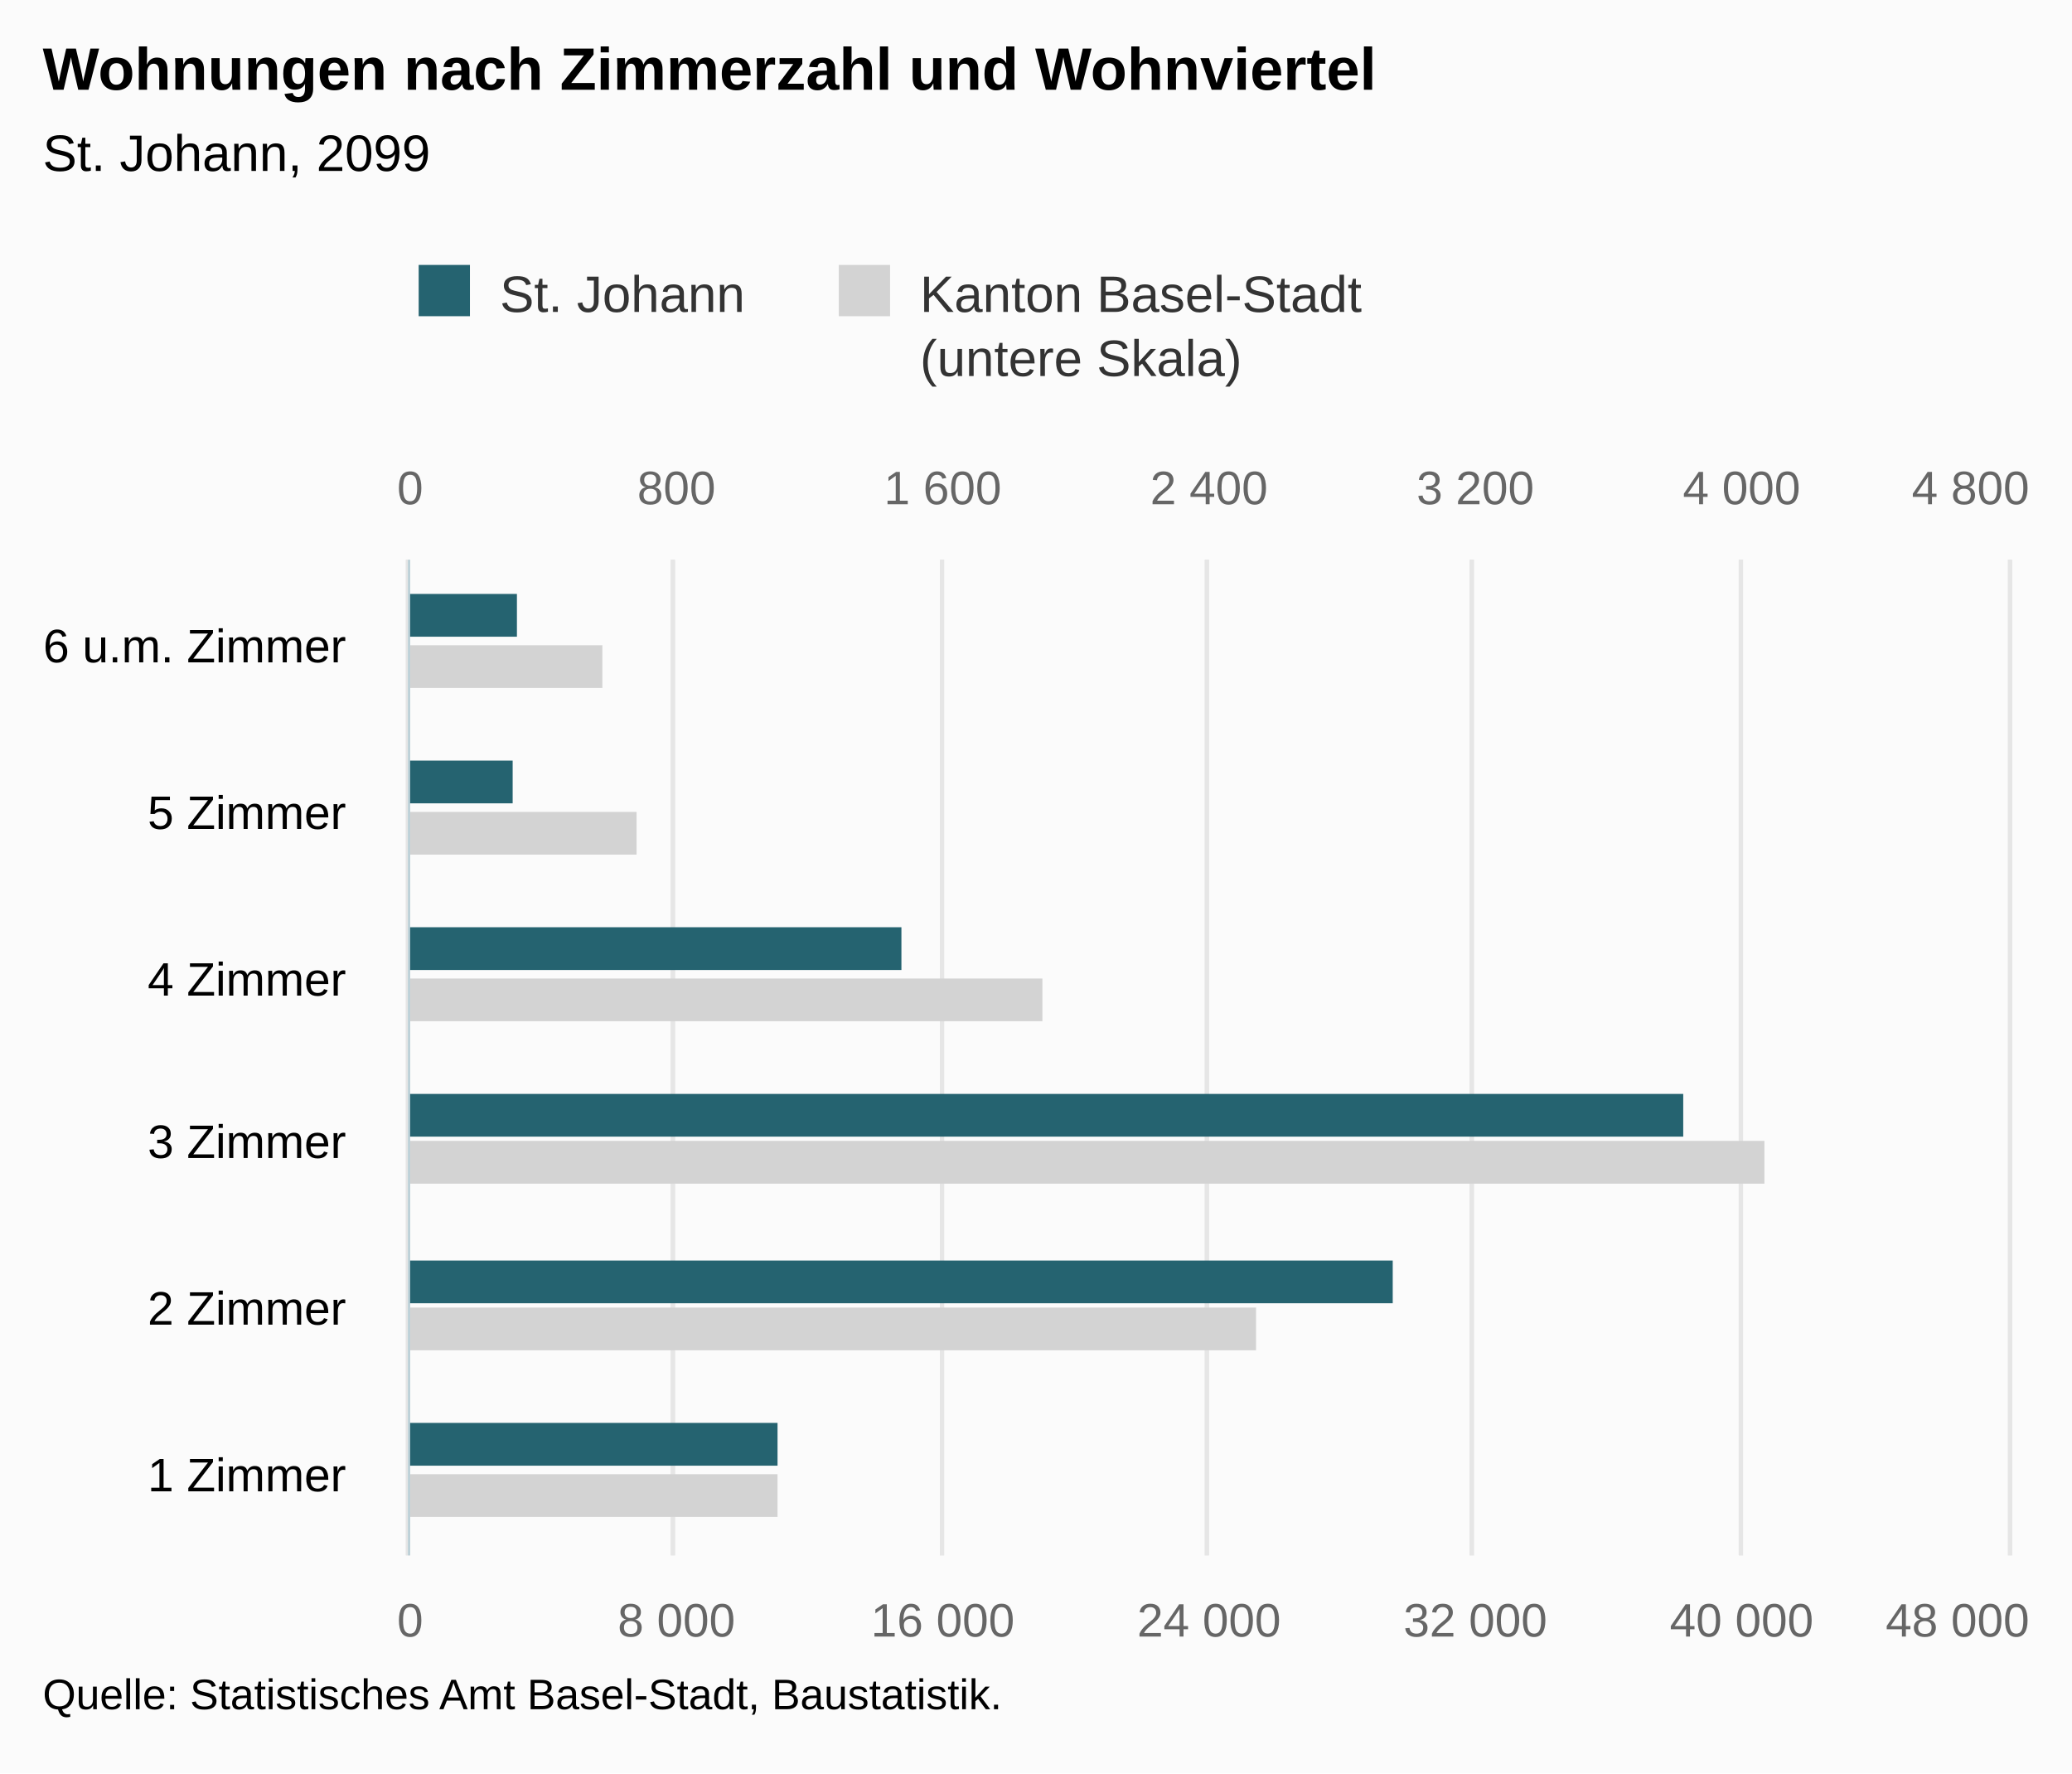
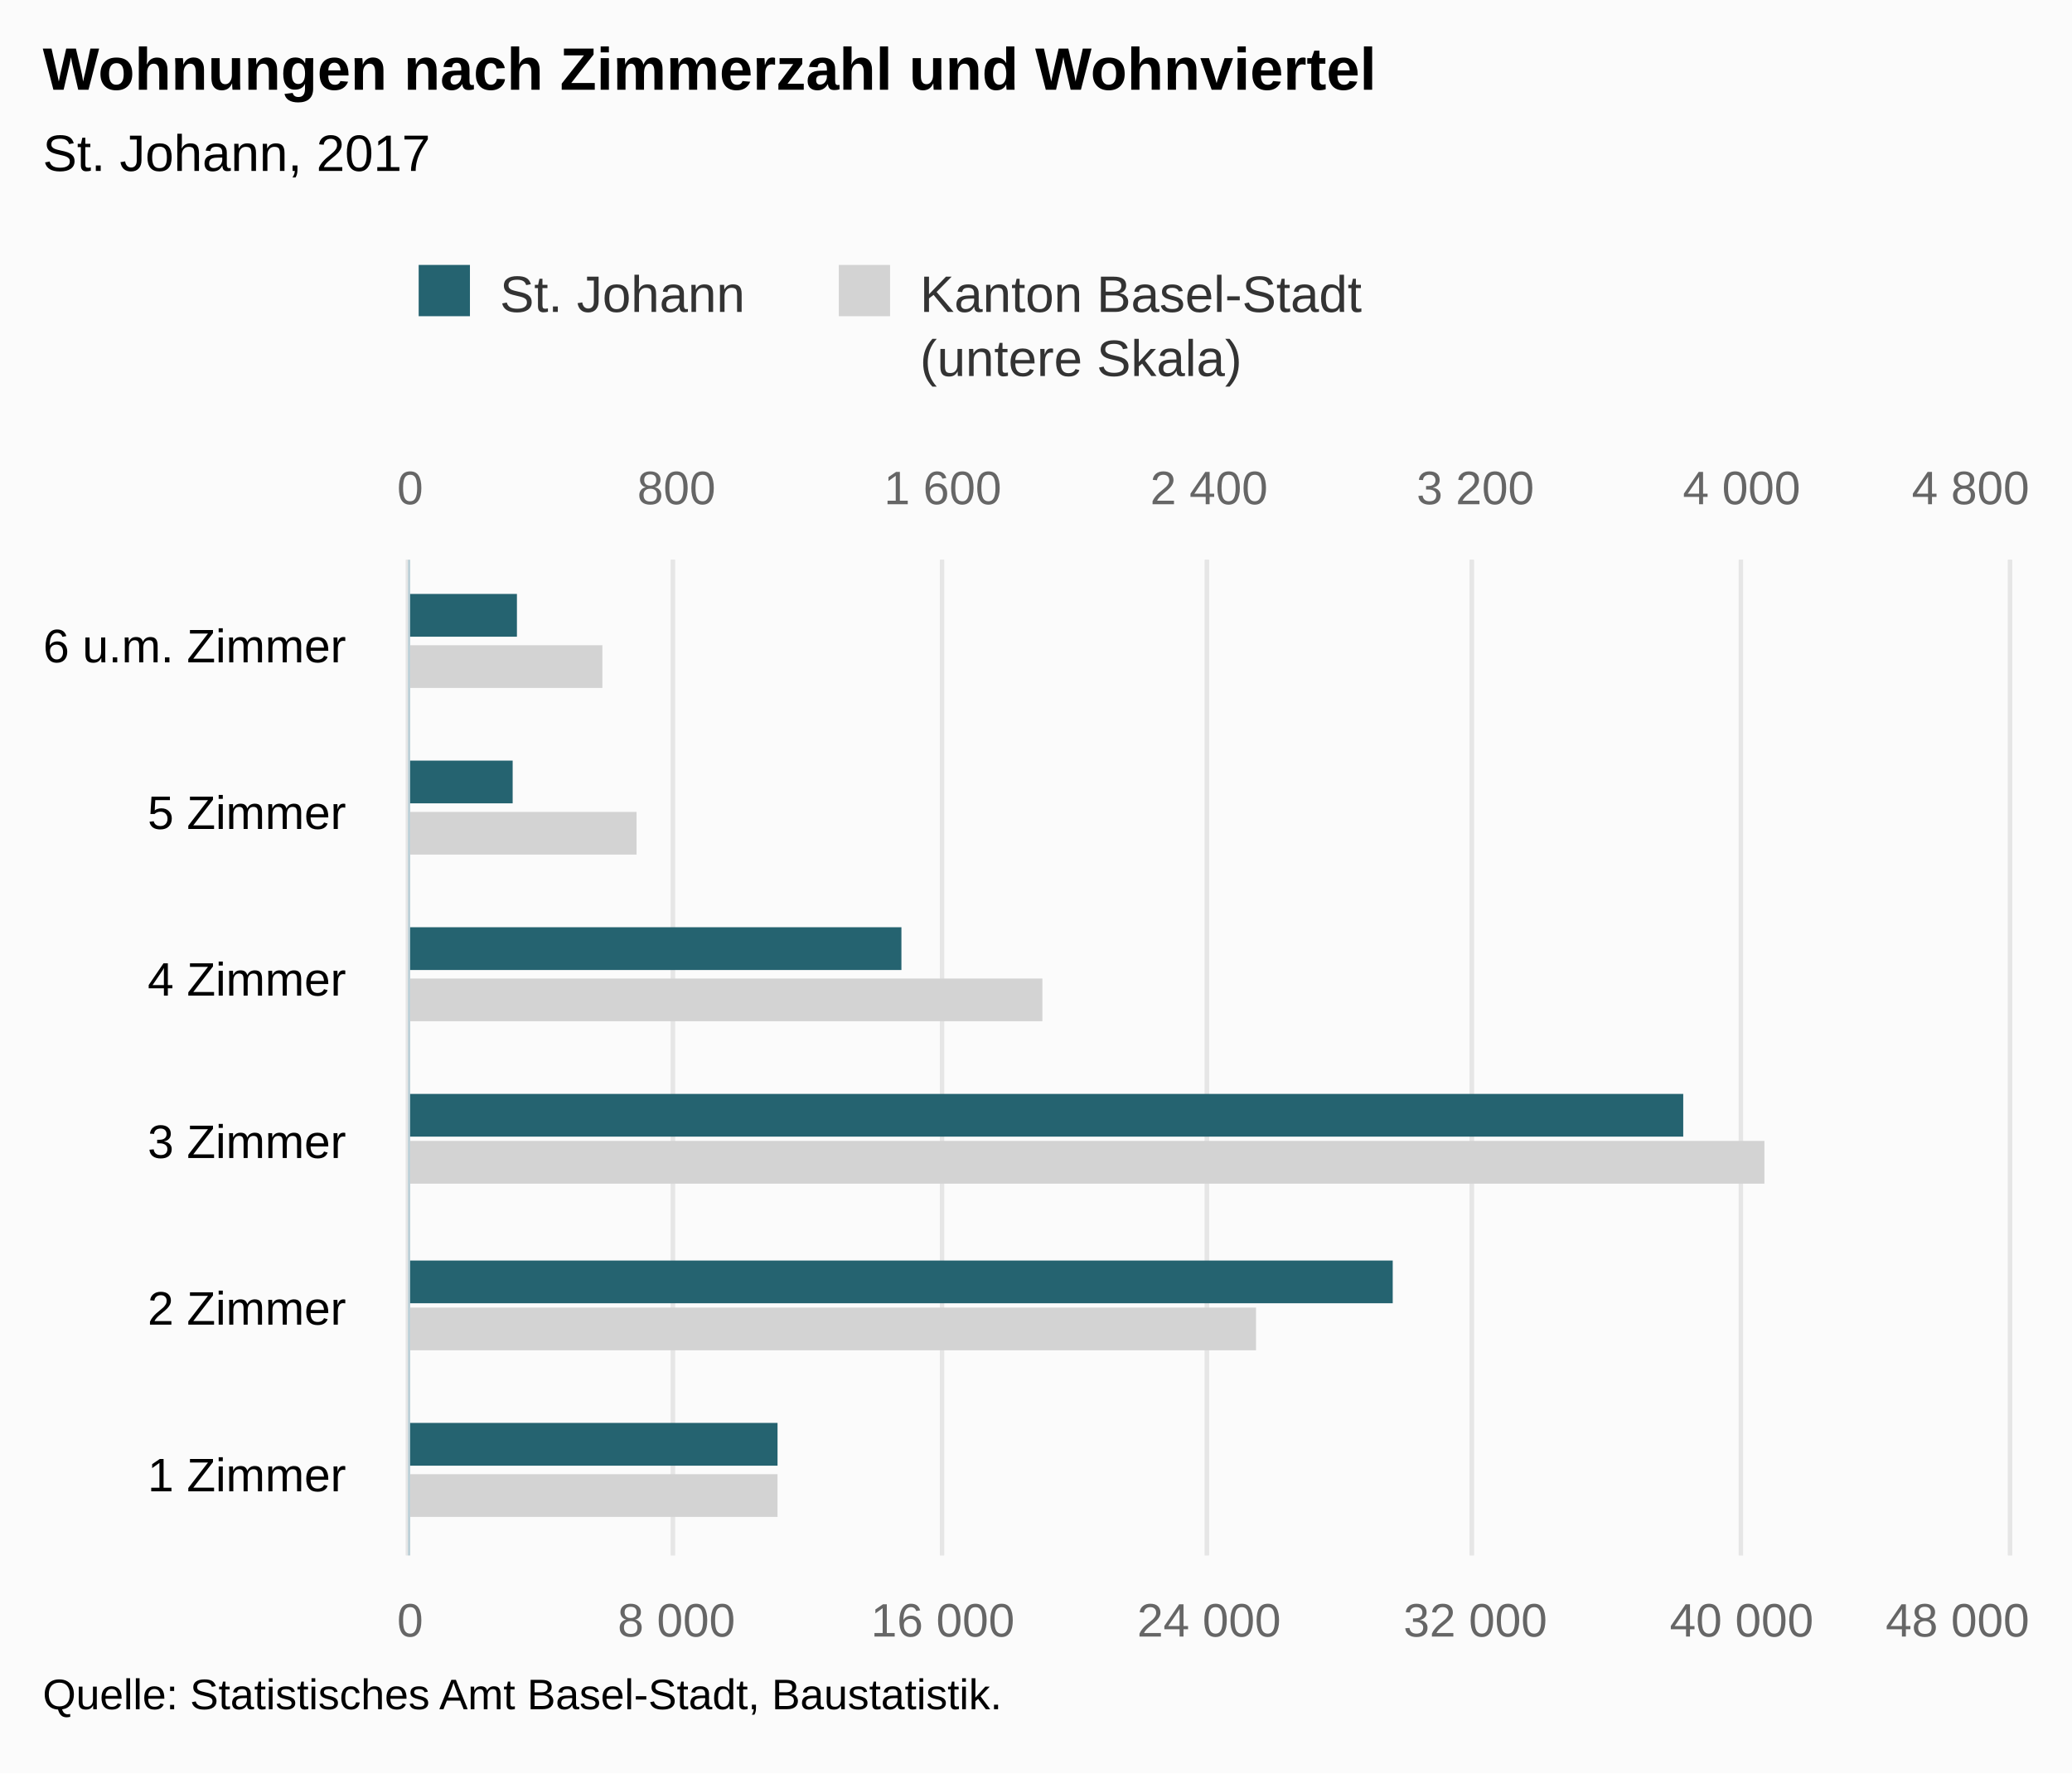
<svg xmlns="http://www.w3.org/2000/svg" version="1.1" class="highcharts-root" style="font-family:Arial;font-size:12px;" viewBox="0 0 485 415">
  <defs>
-     <clipPath id="highcharts-bppjaij-8">
+     <clipPath id="highcharts-zi6gwt3-8">
      <rect x="0" y="0" width="233" height="374" fill="none" />
    </clipPath>
-     <clipPath id="highcharts-bppjaij-9">
+     <clipPath id="highcharts-zi6gwt3-9">
      <rect x="0" y="0" width="233" height="374" fill="none" />
    </clipPath>
-     <clipPath id="highcharts-bppjaij-10">
+     <clipPath id="highcharts-zi6gwt3-10">
      <rect x="0" y="0" width="233" height="374" fill="none" />
    </clipPath>
  </defs>
  <rect fill="#fbfbfb" class="highcharts-background" x="0" y="0" width="485" height="415" rx="0" ry="0" />
  <rect fill="none" class="highcharts-plot-background" x="96" y="131" width="374" height="233" />
  <g class="highcharts-pane-group" data-z-index="0" />
  <g class="highcharts-grid highcharts-xaxis-grid " data-z-index="1">
    <path fill="none" data-z-index="1" class="highcharts-grid-line" d="M 96 325.5 L 470 325.5" opacity="1" />
    <path fill="none" data-z-index="1" class="highcharts-grid-line" d="M 96 286.5 L 470 286.5" opacity="1" />
    <path fill="none" data-z-index="1" class="highcharts-grid-line" d="M 96 248.5 L 470 248.5" opacity="1" />
    <path fill="none" data-z-index="1" class="highcharts-grid-line" d="M 96 209.5 L 470 209.5" opacity="1" />
    <path fill="none" data-z-index="1" class="highcharts-grid-line" d="M 96 170.5 L 470 170.5" opacity="1" />
    <path fill="none" data-z-index="1" class="highcharts-grid-line" d="M 96 131.5 L 470 131.5" opacity="1" />
    <path fill="none" data-z-index="1" class="highcharts-grid-line" d="M 96 364.5 L 470 364.5" opacity="1" />
  </g>
  <g class="highcharts-grid highcharts-yaxis-grid " data-z-index="1">
    <path fill="none" stroke="#e6e6e6" stroke-width="1" data-z-index="1" class="highcharts-grid-line" d="M 95.5 131 L 95.5 364" opacity="1" />
    <path fill="none" stroke="#e6e6e6" stroke-width="1" data-z-index="1" class="highcharts-grid-line" d="M 157.5 131 L 157.5 364" opacity="1" />
    <path fill="none" stroke="#e6e6e6" stroke-width="1" data-z-index="1" class="highcharts-grid-line" d="M 220.5 131 L 220.5 364" opacity="1" />
    <path fill="none" stroke="#e6e6e6" stroke-width="1" data-z-index="1" class="highcharts-grid-line" d="M 282.5 131 L 282.5 364" opacity="1" />
    <path fill="none" stroke="#e6e6e6" stroke-width="1" data-z-index="1" class="highcharts-grid-line" d="M 344.5 131 L 344.5 364" opacity="1" />
    <path fill="none" stroke="#e6e6e6" stroke-width="1" data-z-index="1" class="highcharts-grid-line" d="M 407.5 131 L 407.5 364" opacity="1" />
    <path fill="none" stroke="#e6e6e6" stroke-width="1" data-z-index="1" class="highcharts-grid-line" d="M 470.5 131 L 470.5 364" opacity="1" />
  </g>
  <g class="highcharts-grid highcharts-yaxis-grid " data-z-index="1">
    <path fill="none" stroke="#e6e6e6" stroke-width="1" data-z-index="1" class="highcharts-grid-line" d="M 95.5 131 L 95.5 364" opacity="1" />
    <path fill="none" stroke="#e6e6e6" stroke-width="1" data-z-index="1" class="highcharts-grid-line" d="M 157.5 131 L 157.5 364" opacity="1" />
    <path fill="none" stroke="#e6e6e6" stroke-width="1" data-z-index="1" class="highcharts-grid-line" d="M 220.5 131 L 220.5 364" opacity="1" />
    <path fill="none" stroke="#e6e6e6" stroke-width="1" data-z-index="1" class="highcharts-grid-line" d="M 282.5 131 L 282.5 364" opacity="1" />
    <path fill="none" stroke="#e6e6e6" stroke-width="1" data-z-index="1" class="highcharts-grid-line" d="M 344.5 131 L 344.5 364" opacity="1" />
    <path fill="none" stroke="#e6e6e6" stroke-width="1" data-z-index="1" class="highcharts-grid-line" d="M 407.5 131 L 407.5 364" opacity="1" />
    <path fill="none" stroke="#e6e6e6" stroke-width="1" data-z-index="1" class="highcharts-grid-line" d="M 470.5 131 L 470.5 364" opacity="1" />
  </g>
  <rect fill="none" class="highcharts-plot-border" data-z-index="1" x="96" y="131" width="374" height="233" />
  <g class="highcharts-axis highcharts-xaxis " data-z-index="2">
    <path fill="none" class="highcharts-axis-line" stroke="#B9CFD7" stroke-width="0.5" data-z-index="7" d="M 95.75 131 L 95.75 364" />
  </g>
  <g class="highcharts-axis highcharts-yaxis " data-z-index="2">
    <path fill="none" class="highcharts-axis-line" data-z-index="7" d="M 96 364 L 470 364" />
  </g>
  <g class="highcharts-axis highcharts-yaxis " data-z-index="2">
    <path fill="none" class="highcharts-axis-line" data-z-index="7" d="M 96 131 L 470 131" />
  </g>
  <g class="highcharts-series-group" data-z-index="3">
-     <g data-z-index="0.1" class="highcharts-series highcharts-series-0 highcharts-bar-series " transform="translate(470,364) rotate(90) scale(-1,1) scale(1 1)" clip-path="url(#highcharts-bppjaij-9)">
+     <g data-z-index="0.1" class="highcharts-series highcharts-series-0 highcharts-bar-series " transform="translate(470,364) rotate(90) scale(-1,1) scale(1 1)" clip-path="url(#highcharts-zi6gwt3-9)">
      <rect x="9" y="288" width="10" height="87" fill="lightgray" class="highcharts-point" />
      <rect x="48" y="176" width="10" height="199" fill="lightgray" class="highcharts-point" />
      <rect x="87" y="57" width="10" height="318" fill="lightgray" class="highcharts-point" />
      <rect x="125" y="226" width="10" height="149" fill="lightgray" class="highcharts-point" />
      <rect x="164" y="321" width="10" height="54" fill="lightgray" class="highcharts-point" />
      <rect x="203" y="329" width="10" height="46" fill="lightgray" class="highcharts-point" />
    </g>
    <g data-z-index="0.1" class="highcharts-markers highcharts-series-0 highcharts-bar-series " transform="translate(470,364) rotate(90) scale(-1,1) scale(1 1)" clip-path="none" />
-     <g data-z-index="0.1" class="highcharts-series highcharts-series-1 highcharts-bar-series " transform="translate(470,364) rotate(90) scale(-1,1) scale(1 1)" clip-path="url(#highcharts-bppjaij-10)">
+     <g data-z-index="0.1" class="highcharts-series highcharts-series-1 highcharts-bar-series " transform="translate(470,364) rotate(90) scale(-1,1) scale(1 1)" clip-path="url(#highcharts-zi6gwt3-10)">
      <rect x="21" y="288" width="10" height="87" fill="rgb(37, 99, 112)" class="highcharts-point" />
      <rect x="59" y="144" width="10" height="231" fill="rgb(37, 99, 112)" class="highcharts-point" />
      <rect x="98" y="76" width="10" height="299" fill="rgb(37, 99, 112)" class="highcharts-point" />
      <rect x="137" y="259" width="10" height="116" fill="rgb(37, 99, 112)" class="highcharts-point" />
      <rect x="176" y="350" width="10" height="25" fill="rgb(37, 99, 112)" class="highcharts-point" />
      <rect x="215" y="349" width="10" height="26" fill="rgb(37, 99, 112)" class="highcharts-point" />
    </g>
    <g data-z-index="0.1" class="highcharts-markers highcharts-series-1 highcharts-bar-series " transform="translate(470,364) rotate(90) scale(-1,1) scale(1 1)" clip-path="none" />
  </g>
  <text x="10" text-anchor="start" class="highcharts-title" data-z-index="4" style="color:#000000;font-size:14px;font-weight:bold;fill:#000000;" y="21">
    <tspan>Wohnungen nach Zimmerzahl und Wohnviertel</tspan>
  </text>
  <text x="10" text-anchor="start" class="highcharts-subtitle" data-z-index="4" style="color:#000000;font-size:12px;font-weight:normal;font-family:Arial;fill:#000000;" y="40">
-     <tspan>St. Johann, 2099</tspan>
+     <tspan>St. Johann, 2017</tspan>
  </text>
  <g class="highcharts-legend" data-z-index="7" transform="translate(88,55)">
    <rect fill="none" class="highcharts-legend-box" rx="0" ry="0" x="0" y="0" width="238" height="40" visibility="visible" />
    <g data-z-index="1">
      <g>
        <g class="highcharts-legend-item highcharts-bar-series highcharts-color-undefined highcharts-series-1" data-z-index="1" transform="translate(8,3)">
          <text x="21" style="color:#333333;font-size:12px;font-weight:normal;cursor:pointer;fill:#333333;" text-anchor="start" data-z-index="2" y="15">
            <tspan>St. Johann</tspan>
          </text>
          <rect x="2" y="4" width="12" height="12" fill="rgb(37, 99, 112)" class="highcharts-point" data-z-index="3" />
        </g>
        <g class="highcharts-legend-item highcharts-bar-series highcharts-color-undefined highcharts-series-0" data-z-index="1" transform="translate(106.3438,3)">
          <text x="21" y="15" style="color:#333333;font-size:12px;font-weight:normal;cursor:pointer;fill:#333333;" text-anchor="start" data-z-index="2">
            <tspan>Kanton Basel-Stadt</tspan>
            <tspan x="21" dy="15">(untere Skala)</tspan>
          </text>
          <rect x="2" y="4" width="12" height="12" fill="lightgray" class="highcharts-point" data-z-index="3" />
        </g>
      </g>
    </g>
  </g>
  <g class="highcharts-axis-labels highcharts-xaxis-labels " data-z-index="7">
    <text x="81" style="color:#000000;cursor:default;font-size:11px;fill:#000000;" text-anchor="end" transform="translate(0,0)" y="349" opacity="1">
      <tspan>1 Zimmer</tspan>
    </text>
    <text x="81" style="color:#000000;cursor:default;font-size:11px;fill:#000000;" text-anchor="end" transform="translate(0,0)" y="310" opacity="1">
      <tspan>2 Zimmer</tspan>
    </text>
    <text x="81" style="color:#000000;cursor:default;font-size:11px;fill:#000000;" text-anchor="end" transform="translate(0,0)" y="271" opacity="1">
      <tspan>3 Zimmer</tspan>
    </text>
    <text x="81" style="color:#000000;cursor:default;font-size:11px;fill:#000000;" text-anchor="end" transform="translate(0,0)" y="233" opacity="1">
      <tspan>4 Zimmer</tspan>
    </text>
    <text x="81" style="color:#000000;cursor:default;font-size:11px;fill:#000000;" text-anchor="end" transform="translate(0,0)" y="194" opacity="1">
      <tspan>5 Zimmer</tspan>
    </text>
    <text x="81" style="color:#000000;cursor:default;font-size:11px;fill:#000000;" text-anchor="end" transform="translate(0,0)" y="155" opacity="1">
      <tspan>6 u.m. Zimmer</tspan>
    </text>
  </g>
  <g class="highcharts-axis-labels highcharts-yaxis-labels " data-z-index="7">
    <text x="96" style="color:#666666;cursor:default;font-size:11px;fill:#666666;" text-anchor="middle" transform="translate(0,0)" y="383" opacity="1">0</text>
    <text x="158.333" style="color:#666666;cursor:default;font-size:11px;fill:#666666;" text-anchor="middle" transform="translate(0,0)" y="383" opacity="1">
      <tspan>8 000</tspan>
    </text>
    <text x="220.667" style="color:#666666;cursor:default;font-size:11px;fill:#666666;" text-anchor="middle" transform="translate(0,0)" y="383" opacity="1">
      <tspan>16 000</tspan>
    </text>
    <text x="283" style="color:#666666;cursor:default;font-size:11px;fill:#666666;" text-anchor="middle" transform="translate(0,0)" y="383" opacity="1">
      <tspan>24 000</tspan>
    </text>
    <text x="345.333" style="color:#666666;cursor:default;font-size:11px;fill:#666666;" text-anchor="middle" transform="translate(0,0)" y="383" opacity="1">
      <tspan>32 000</tspan>
    </text>
    <text x="407.667" style="color:#666666;cursor:default;font-size:11px;fill:#666666;" text-anchor="middle" transform="translate(0,0)" y="383" opacity="1">
      <tspan>40 000</tspan>
    </text>
    <text x="458.203" style="color:#666666;cursor:default;font-size:11px;fill:#666666;" text-anchor="middle" transform="translate(0,0)" y="383" opacity="1">
      <tspan>48 000</tspan>
    </text>
  </g>
  <g class="highcharts-axis-labels highcharts-yaxis-labels " data-z-index="7">
    <text x="96" style="color:#666666;cursor:default;font-size:11px;fill:#666666;" text-anchor="middle" transform="translate(0,0)" y="118" opacity="1">0</text>
    <text x="283" style="color:#666666;cursor:default;font-size:11px;fill:#666666;" text-anchor="middle" transform="translate(0,0)" y="118" opacity="1">
      <tspan>2 400</tspan>
    </text>
    <text x="158.333" style="color:#666666;cursor:default;font-size:11px;fill:#666666;" text-anchor="middle" transform="translate(0,0)" y="118" opacity="1">800</text>
    <text x="220.667" style="color:#666666;cursor:default;font-size:11px;fill:#666666;" text-anchor="middle" transform="translate(0,0)" y="118" opacity="1">
      <tspan>1 600</tspan>
    </text>
    <text x="345.333" style="color:#666666;cursor:default;font-size:11px;fill:#666666;" text-anchor="middle" transform="translate(0,0)" y="118" opacity="1">
      <tspan>3 200</tspan>
    </text>
    <text x="407.667" style="color:#666666;cursor:default;font-size:11px;fill:#666666;" text-anchor="middle" transform="translate(0,0)" y="118" opacity="1">
      <tspan>4 000</tspan>
    </text>
    <text x="461.258" style="color:#666666;cursor:default;font-size:11px;fill:#666666;" text-anchor="middle" transform="translate(0,0)" y="118" opacity="1">
      <tspan>4 800</tspan>
    </text>
  </g>
  <text x="10" class="highcharts-credits" text-anchor="start" data-z-index="8" style="cursor:default;color:#000000;font-size:10px;fill:#000000;" y="400">
    <tspan>Quelle: Statistisches Amt Basel-Stadt, Baustatistik.</tspan>
  </text>
</svg>
